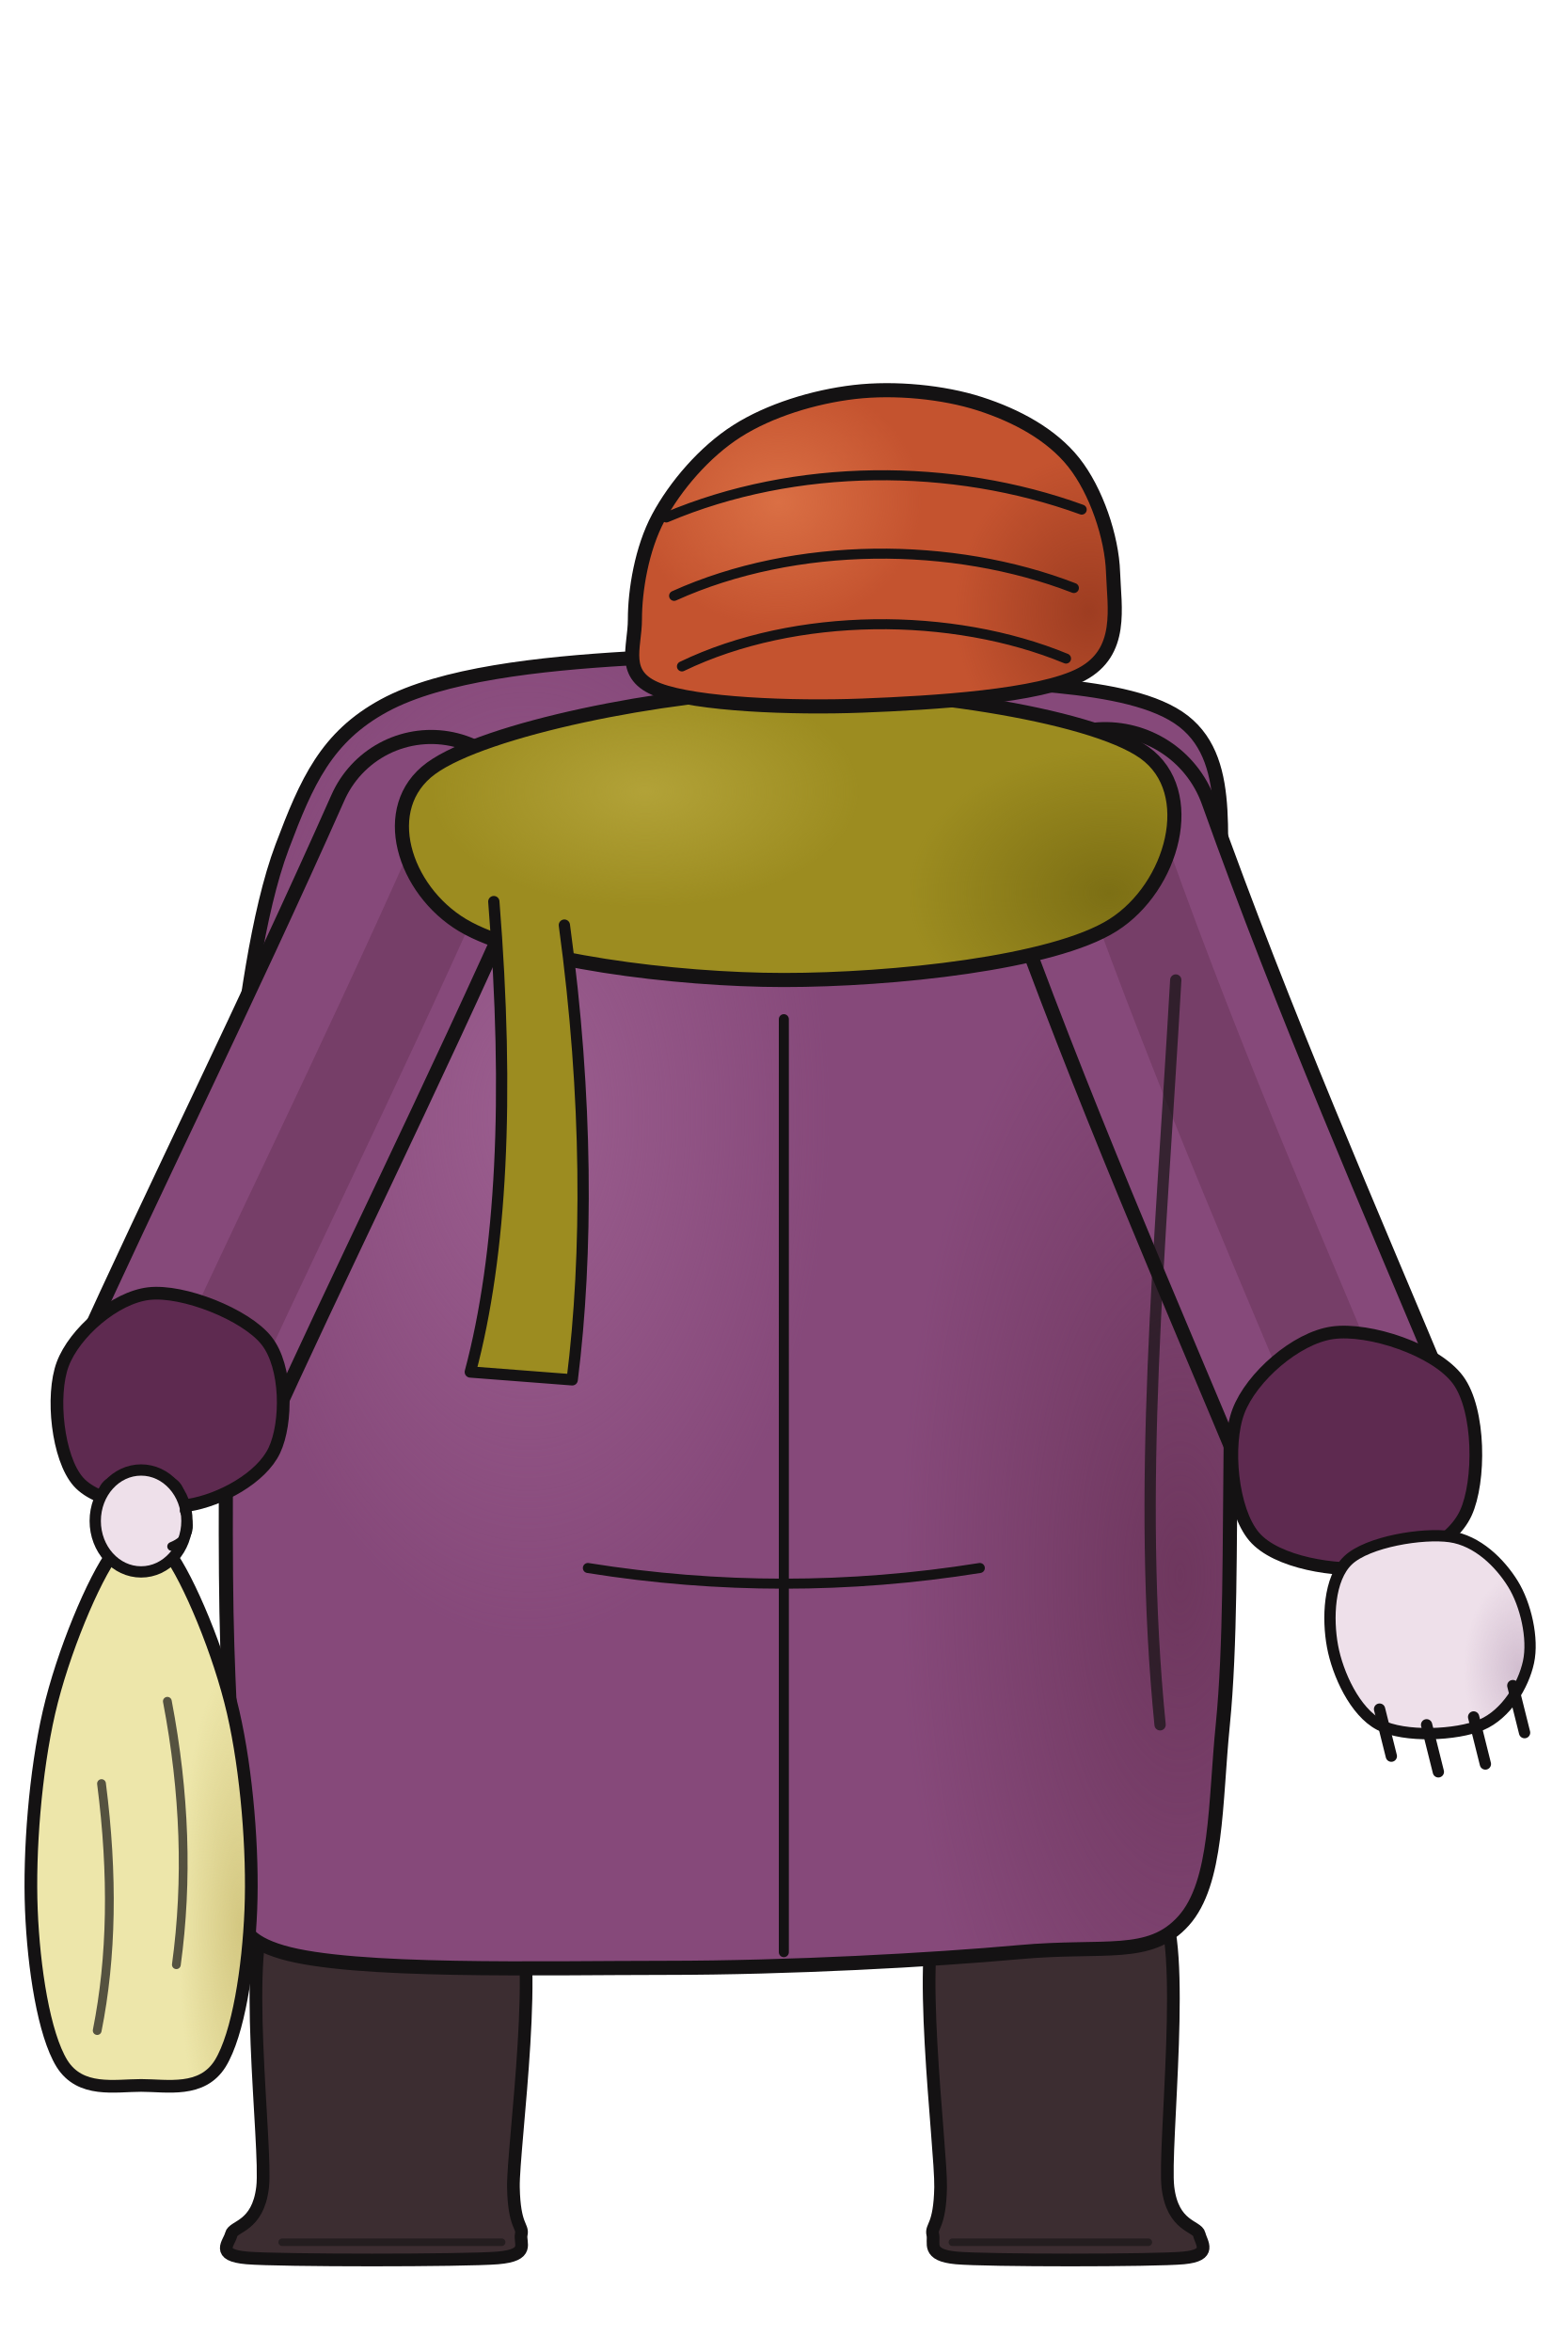
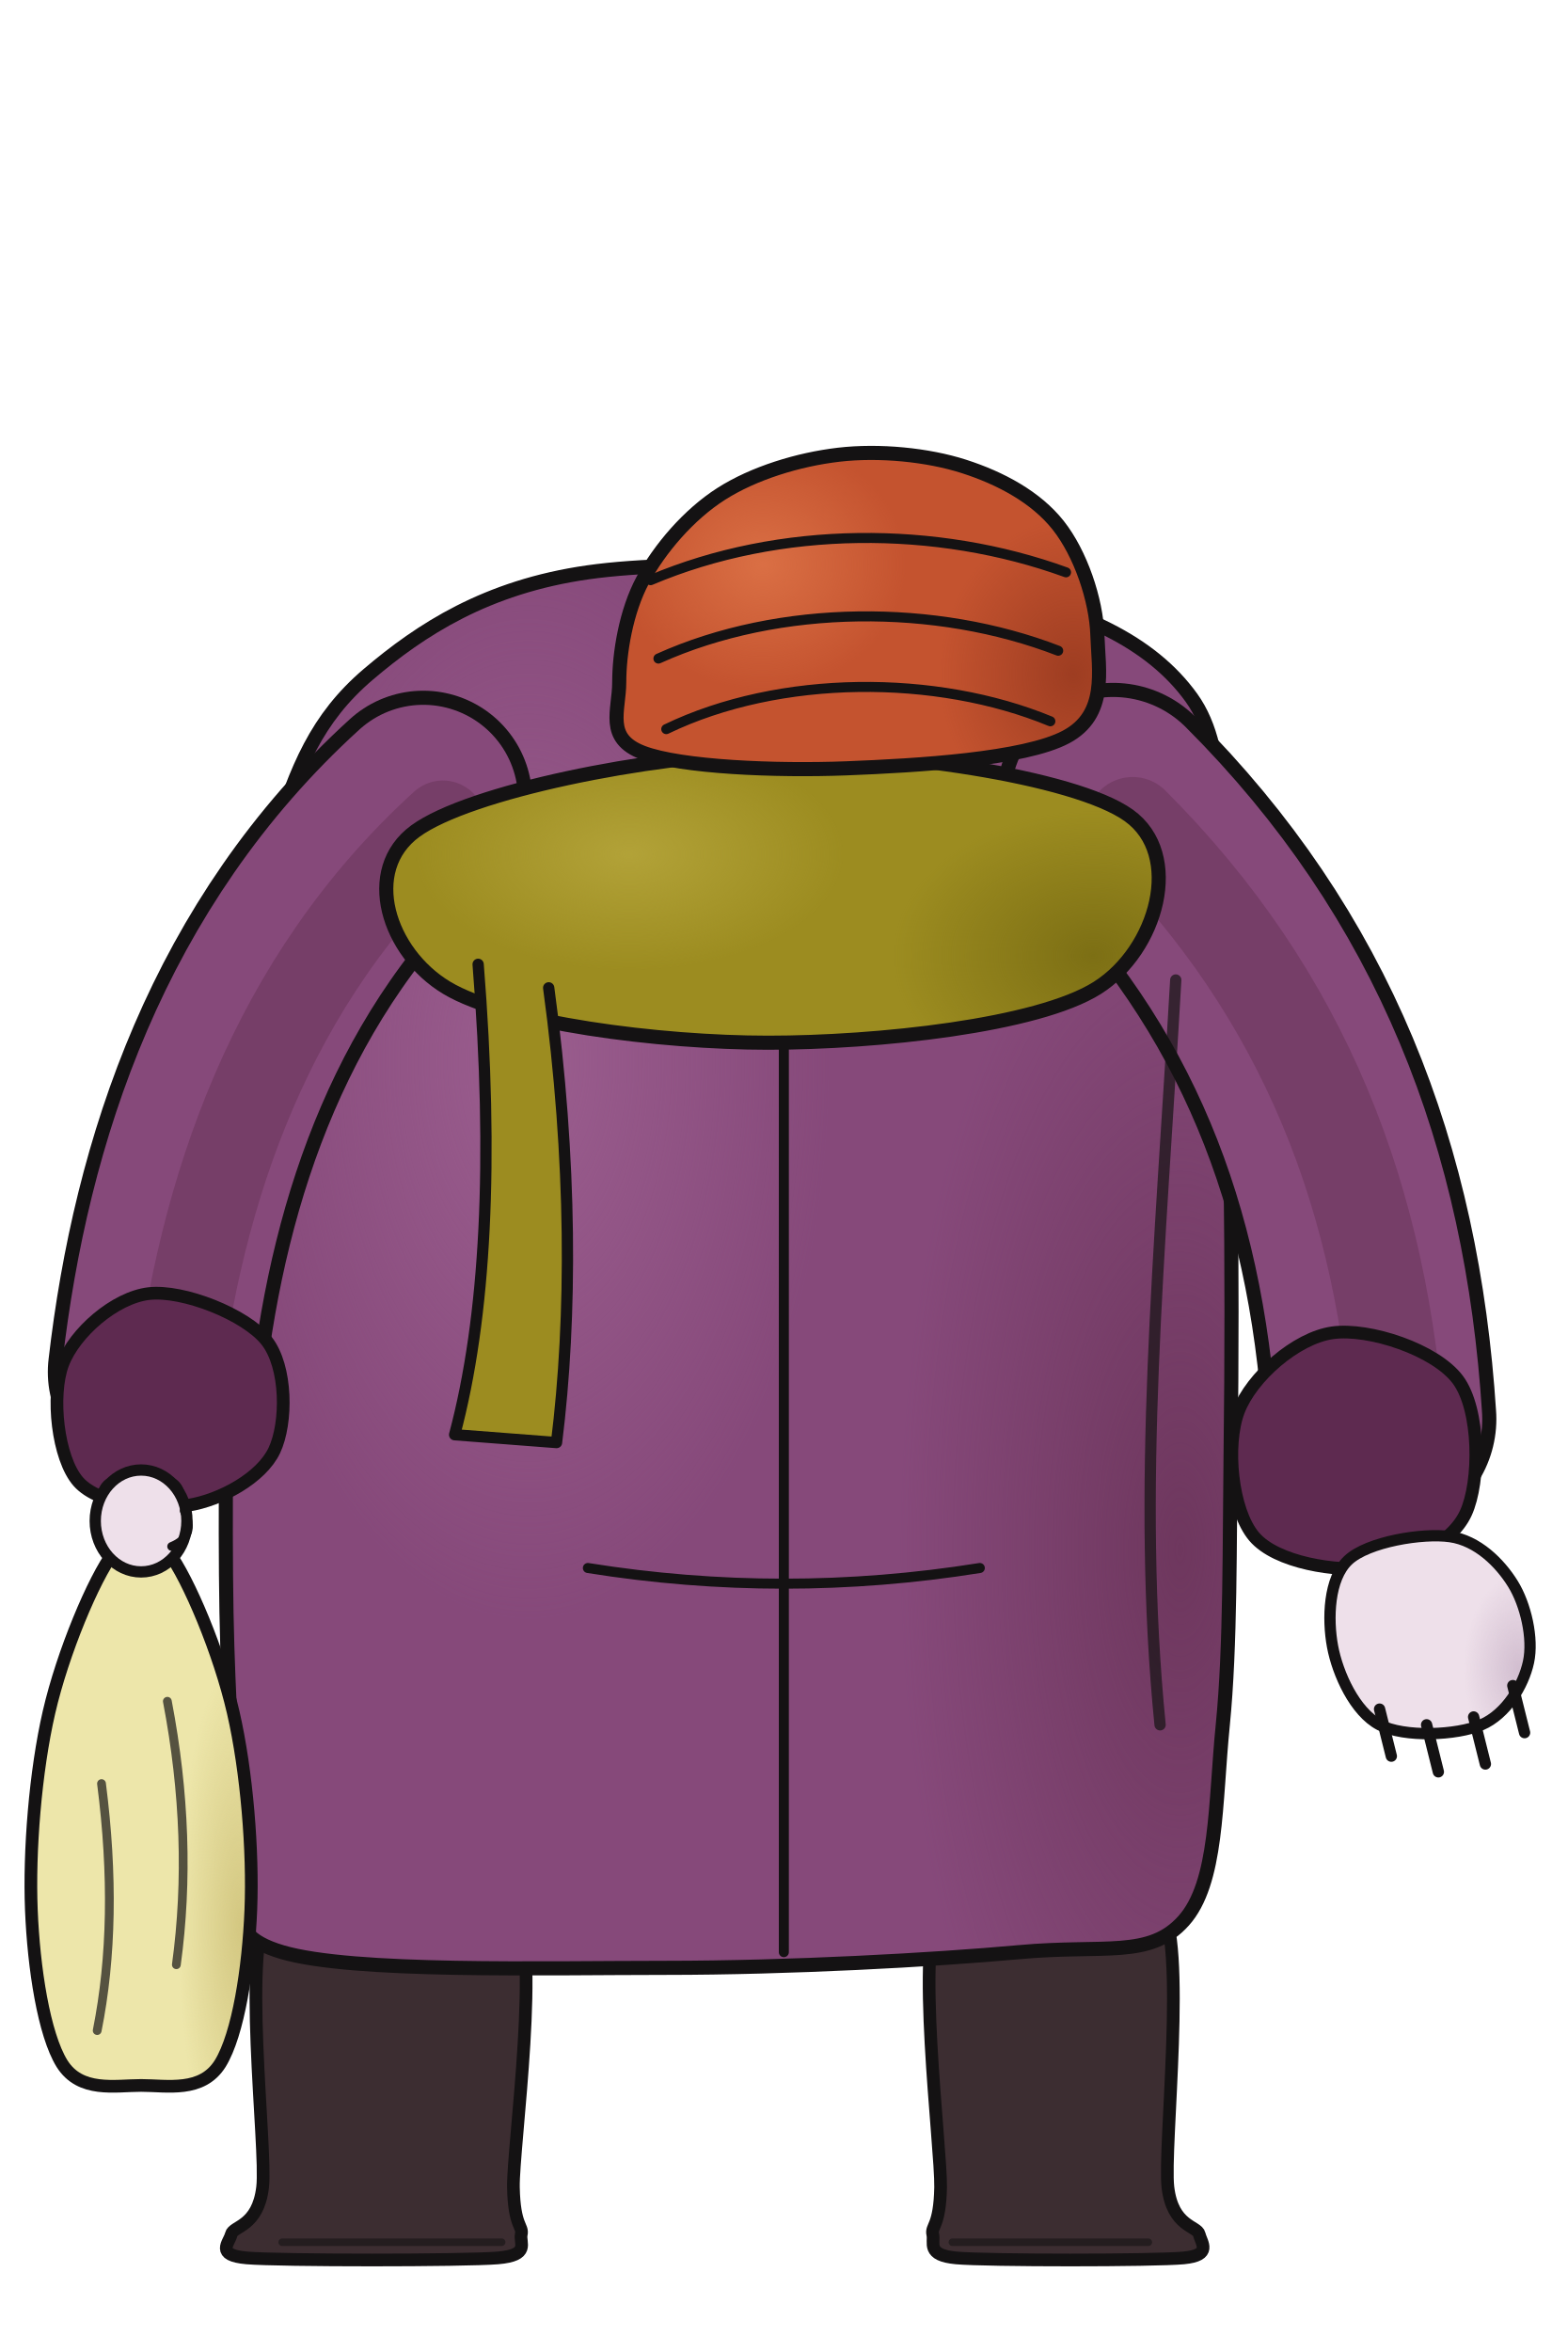
<svg xmlns="http://www.w3.org/2000/svg" width="800" height="1200" viewBox="0 0 400 600">
  <defs>
    <radialGradient id="g1">
      <stop offset="0" stop-color="#9E6192" stop-opacity="0.85" />
      <stop offset="0.0" stop-color="#9E6192" stop-opacity="0.85" />
      <stop offset="1" stop-color="#9E6192" stop-opacity="0" />
    </radialGradient>
    <clipPath id="s1">
-       <path d="M302.0,184.0 C288.3,173.3 253.7,174.7 230.0,172.0 C206.3,169.3 182.0,166.7 160.0,168.0 C138.0,169.3 112.7,172.0 98.0,180.0 C83.3,188.0 78.3,199.3 72.0,216.0 C65.7,232.7 62.3,259.3 60.0,280.0 C57.7,300.7 58.3,316.7 58.0,340.0 C57.7,363.3 57.3,398.3 58.0,420.0 C58.7,441.7 59.7,457.0 62.0,470.0 C64.3,483.0 54.0,492.7 72.0,498.0 C90.0,503.3 138.7,502.0 170.0,502.0 C201.3,502.0 238.0,500.0 260.0,498.0 C282.0,496.0 293.3,499.7 302.0,490.0 C310.7,480.3 310.0,460.0 312.0,440.0 C314.0,420.0 313.7,393.3 314.0,370.0 C314.3,346.7 314.3,322.3 314.0,300.0 C313.7,277.7 314.0,255.3 312.0,236.0 C310.0,216.7 315.7,194.7 302.0,184.0 Z" />
+       <path d="M304.0,178.0 C293.7,163.7 275.7,155.3 250.0,150.0 C224.3,144.7 176.0,142.3 150.0,146.0 C124.0,149.7 107.3,160.7 94.0,172.0 C80.7,183.3 75.7,196.0 70.0,214.0 C64.3,232.0 62.0,259.0 60.0,280.0 C58.0,301.0 58.3,316.7 58.0,340.0 C57.7,363.3 57.3,398.3 58.0,420.0 C58.7,441.7 59.7,457.0 62.0,470.0 C64.3,483.0 54.0,492.7 72.0,498.0 C90.0,503.3 138.7,502.0 170.0,502.0 C201.3,502.0 238.0,500.0 260.0,498.0 C282.0,496.0 293.3,499.7 302.0,490.0 C310.7,480.3 310.0,460.0 312.0,440.0 C314.0,420.0 313.7,393.3 314.0,370.0 C314.3,346.7 314.3,322.3 314.0,300.0 C313.7,277.7 313.7,256.3 312.0,236.0 C310.3,215.7 314.3,192.3 304.0,178.0 Z" />
    </clipPath>
    <radialGradient id="g2">
      <stop offset="0" stop-color="#6A3459" stop-opacity="0.85" />
      <stop offset="0.0" stop-color="#6A3459" stop-opacity="0.85" />
      <stop offset="1" stop-color="#6A3459" stop-opacity="0" />
    </radialGradient>
    <clipPath id="s2">
-       <path d="M302.0,184.0 C288.3,173.3 253.7,174.7 230.0,172.0 C206.3,169.3 182.0,166.7 160.0,168.0 C138.0,169.3 112.7,172.0 98.0,180.0 C83.3,188.0 78.3,199.3 72.0,216.0 C65.7,232.7 62.3,259.3 60.0,280.0 C57.7,300.7 58.3,316.7 58.0,340.0 C57.7,363.3 57.3,398.3 58.0,420.0 C58.7,441.7 59.7,457.0 62.0,470.0 C64.3,483.0 54.0,492.7 72.0,498.0 C90.0,503.3 138.7,502.0 170.0,502.0 C201.3,502.0 238.0,500.0 260.0,498.0 C282.0,496.0 293.3,499.7 302.0,490.0 C310.7,480.3 310.0,460.0 312.0,440.0 C314.0,420.0 313.7,393.3 314.0,370.0 C314.3,346.7 314.3,322.3 314.0,300.0 C313.7,277.7 314.0,255.3 312.0,236.0 C310.0,216.7 315.7,194.7 302.0,184.0 Z" />
+       <path d="M304.0,178.0 C293.7,163.7 275.7,155.3 250.0,150.0 C224.3,144.7 176.0,142.3 150.0,146.0 C124.0,149.7 107.3,160.7 94.0,172.0 C80.7,183.3 75.7,196.0 70.0,214.0 C64.3,232.0 62.0,259.0 60.0,280.0 C58.0,301.0 58.3,316.7 58.0,340.0 C57.7,363.3 57.3,398.3 58.0,420.0 C58.7,441.7 59.7,457.0 62.0,470.0 C64.3,483.0 54.0,492.7 72.0,498.0 C90.0,503.3 138.7,502.0 170.0,502.0 C201.3,502.0 238.0,500.0 260.0,498.0 C282.0,496.0 293.3,499.7 302.0,490.0 C310.7,480.3 310.0,460.0 312.0,440.0 C314.0,420.0 313.7,393.3 314.0,370.0 C314.3,346.7 314.3,322.3 314.0,300.0 C313.7,277.7 313.7,256.3 312.0,236.0 C310.3,215.7 314.3,192.3 304.0,178.0 Z" />
    </clipPath>
    <radialGradient id="g3">
      <stop offset="0" stop-color="#CDB8CB" stop-opacity="0.85" />
      <stop offset="0.0" stop-color="#CDB8CB" stop-opacity="0.85" />
      <stop offset="1" stop-color="#CDB8CB" stop-opacity="0" />
    </radialGradient>
    <clipPath id="s3">
      <path d="M370.0,392.0 C363.0,391.0 349.0,393.3 344.0,398.0 C339.0,402.7 338.7,413.0 340.0,420.0 C341.3,427.0 345.7,436.7 352.0,440.0 C358.3,443.3 371.7,442.7 378.0,440.0 C384.3,437.3 388.7,430.0 390.0,424.0 C391.3,418.0 389.3,409.3 386.0,404.0 C382.7,398.7 377.0,393.0 370.0,392.0 Z" />
    </clipPath>
    <radialGradient id="g4">
      <stop offset="0" stop-color="#CFC27A" stop-opacity="0.85" />
      <stop offset="0.0" stop-color="#CFC27A" stop-opacity="0.85" />
      <stop offset="1" stop-color="#CFC27A" stop-opacity="0" />
    </radialGradient>
    <clipPath id="s4">
      <path d="M29.0,396.0 C34.1,389.2 37.9,389.2 43.0,396.0 C48.1,402.8 56.0,421.6 59.5,436.8 C63.0,452.0 64.6,472.3 64.0,487.2 C63.4,502.1 60.8,518.9 56.2,526.4 C51.5,533.9 42.7,532.0 36.0,532.0 C29.3,532.0 20.5,533.9 15.8,526.4 C11.2,518.9 8.6,502.1 8.0,487.2 C7.4,472.3 9.0,452.0 12.5,436.8 C16.0,421.6 23.9,402.8 29.0,396.0 Z" />
    </clipPath>
    <radialGradient id="g5">
      <stop offset="0" stop-color="#B6A63C" stop-opacity="0.85" />
      <stop offset="0.0" stop-color="#B6A63C" stop-opacity="0.85" />
      <stop offset="1" stop-color="#B6A63C" stop-opacity="0" />
    </radialGradient>
    <clipPath id="s5">
      <path d="M110.0,196.0 C123.7,186.0 169.7,176.7 200.0,176.0 C230.3,175.3 278.0,182.0 292.0,192.0 C306.0,202.0 299.3,226.3 284.0,236.0 C268.7,245.7 227.7,250.0 200.0,250.0 C172.3,250.0 133.0,245.0 118.0,236.0 C103.0,227.0 96.3,206.0 110.0,196.0 Z" />
    </clipPath>
    <radialGradient id="g6">
      <stop offset="0" stop-color="#776A12" stop-opacity="0.85" />
      <stop offset="0.0" stop-color="#776A12" stop-opacity="0.85" />
      <stop offset="1" stop-color="#776A12" stop-opacity="0" />
    </radialGradient>
    <clipPath id="s6">
      <path d="M110.0,196.0 C123.7,186.0 169.7,176.7 200.0,176.0 C230.3,175.3 278.0,182.0 292.0,192.0 C306.0,202.0 299.3,226.3 284.0,236.0 C268.7,245.7 227.7,250.0 200.0,250.0 C172.3,250.0 133.0,245.0 118.0,236.0 C103.0,227.0 96.3,206.0 110.0,196.0 Z" />
    </clipPath>
    <radialGradient id="g7">
      <stop offset="0" stop-color="#DE7448" stop-opacity="0.85" />
      <stop offset="0.0" stop-color="#DE7448" stop-opacity="0.85" />
      <stop offset="1" stop-color="#DE7448" stop-opacity="0" />
    </radialGradient>
    <clipPath id="s7">
      <path d="M276.0,172.0 C286.7,166.3 284.3,155.0 284.0,146.0 C283.7,137.0 279.7,125.2 274.0,118.0 C268.3,110.8 259.3,106.0 250.0,103.0 C240.7,100.0 228.3,98.8 218.0,100.0 C207.7,101.2 196.3,104.7 188.0,110.0 C179.7,115.3 172.3,124.0 168.0,132.0 C163.7,140.0 162.0,150.7 162.0,158.0 C162.0,165.3 158.3,172.3 168.0,176.0 C177.7,179.7 202.0,180.7 220.0,180.0 C238.0,179.3 265.3,177.7 276.0,172.0 Z" />
    </clipPath>
    <radialGradient id="g8">
      <stop offset="0" stop-color="#97391F" stop-opacity="0.85" />
      <stop offset="0.0" stop-color="#97391F" stop-opacity="0.85" />
      <stop offset="1" stop-color="#97391F" stop-opacity="0" />
    </radialGradient>
    <clipPath id="s8">
      <path d="M276.0,172.0 C286.7,166.3 284.3,155.0 284.0,146.0 C283.7,137.0 279.7,125.2 274.0,118.0 C268.3,110.8 259.3,106.0 250.0,103.0 C240.7,100.0 228.3,98.8 218.0,100.0 C207.7,101.2 196.3,104.7 188.0,110.0 C179.7,115.3 172.3,124.0 168.0,132.0 C163.7,140.0 162.0,150.7 162.0,158.0 C162.0,165.3 158.3,172.3 168.0,176.0 C177.7,179.7 202.0,180.7 220.0,180.0 C238.0,179.3 265.3,177.7 276.0,172.0 Z" />
    </clipPath>
  </defs>
  <path d="M240.0,486.0 C246.7,477.4 289.0,477.4 296.0,486.0 C303.0,494.6 296.8,547.9 298.0,558.0 C299.2,568.1 305.5,567.8 306.0,570.0 C306.5,572.2 309.4,575.3 302.0,576.0 C294.6,576.7 251.7,576.7 244.0,576.0 C236.3,575.3 238.5,572.2 238.0,570.0 C237.5,567.8 239.8,568.1 240.0,558.0 C240.2,547.9 233.3,494.6 240.0,486.0 Z" fill="#3C2D31" />
  <path d="M240.0,486.0 C246.7,477.4 289.0,477.4 296.0,486.0 C303.0,494.6 296.8,547.9 298.0,558.0 C299.2,568.1 305.5,567.8 306.0,570.0 C306.5,572.2 309.4,575.3 302.0,576.0 C294.6,576.7 251.7,576.7 244.0,576.0 C236.3,575.3 238.5,572.2 238.0,570.0 C237.5,567.8 239.8,568.1 240.0,558.0 C240.2,547.9 233.3,494.6 240.0,486.0 Z" fill="none" stroke="#141213" stroke-width="3.24" stroke-linejoin="round" stroke-linecap="round" />
  <path d="M243.0,572.0 L293.0,572.0" fill="none" stroke="#141213" stroke-width="1.92" stroke-linejoin="round" stroke-linecap="round" opacity="0.6" />
  <path d="M69.0,486.0 C76.7,477.4 123.6,477.4 131.0,486.0 C138.4,494.6 130.8,547.9 131.0,558.0 C131.2,568.1 133.5,567.8 133.0,570.0 C132.5,572.2 135.4,575.3 127.0,576.0 C118.6,576.7 71.2,576.7 63.0,576.0 C54.8,575.3 58.5,572.2 59.0,570.0 C59.5,567.8 65.8,568.1 67.0,558.0 C68.2,547.9 61.3,494.6 69.0,486.0 Z" fill="#3C2D31" />
  <path d="M69.0,486.0 C76.7,477.4 123.6,477.4 131.0,486.0 C138.4,494.6 130.8,547.9 131.0,558.0 C131.2,568.1 133.5,567.8 133.0,570.0 C132.5,572.2 135.4,575.3 127.0,576.0 C118.6,576.7 71.2,576.7 63.0,576.0 C54.8,575.3 58.5,572.2 59.0,570.0 C59.5,567.8 65.8,568.1 67.0,558.0 C68.2,547.9 61.3,494.6 69.0,486.0 Z" fill="none" stroke="#141213" stroke-width="3.24" stroke-linejoin="round" stroke-linecap="round" />
  <path d="M72.0,572.0 L128.0,572.0" fill="none" stroke="#141213" stroke-width="1.92" stroke-linejoin="round" stroke-linecap="round" opacity="0.6" />
-   <path d="M302.0,184.0 C288.3,173.3 253.7,174.7 230.0,172.0 C206.3,169.3 182.0,166.7 160.0,168.0 C138.0,169.3 112.7,172.0 98.0,180.0 C83.3,188.0 78.3,199.3 72.0,216.0 C65.7,232.7 62.3,259.3 60.0,280.0 C57.7,300.7 58.3,316.7 58.0,340.0 C57.7,363.3 57.3,398.3 58.0,420.0 C58.7,441.7 59.7,457.0 62.0,470.0 C64.3,483.0 54.0,492.7 72.0,498.0 C90.0,503.3 138.7,502.0 170.0,502.0 C201.3,502.0 238.0,500.0 260.0,498.0 C282.0,496.0 293.3,499.7 302.0,490.0 C310.7,480.3 310.0,460.0 312.0,440.0 C314.0,420.0 313.7,393.3 314.0,370.0 C314.3,346.7 314.3,322.3 314.0,300.0 C313.7,277.7 314.0,255.3 312.0,236.0 C310.0,216.7 315.7,194.7 302.0,184.0 Z" fill="#86497A" />
+   <path d="M304.0,178.0 C293.7,163.7 275.7,155.3 250.0,150.0 C224.3,144.7 176.0,142.3 150.0,146.0 C124.0,149.7 107.3,160.7 94.0,172.0 C80.7,183.3 75.7,196.0 70.0,214.0 C64.3,232.0 62.0,259.0 60.0,280.0 C58.0,301.0 58.3,316.7 58.0,340.0 C57.7,363.3 57.3,398.3 58.0,420.0 C58.7,441.7 59.7,457.0 62.0,470.0 C64.3,483.0 54.0,492.7 72.0,498.0 C90.0,503.3 138.7,502.0 170.0,502.0 C201.3,502.0 238.0,500.0 260.0,498.0 C282.0,496.0 293.3,499.7 302.0,490.0 C310.7,480.3 310.0,460.0 312.0,440.0 C314.0,420.0 313.7,393.3 314.0,370.0 C314.3,346.7 314.3,322.3 314.0,300.0 C313.7,277.7 313.7,256.3 312.0,236.0 C310.3,215.7 314.3,192.3 304.0,178.0 Z" fill="#86497A" />
  <g clip-path="url(#s1)">
-     <ellipse cx="134.8" cy="284.9" rx="76.8" ry="133.6" fill="url(#g1)" />
+     <ellipse cx="134.8" cy="270.6" rx="76.8" ry="142.4" fill="url(#g1)" />
  </g>
  <g clip-path="url(#s2)">
-     <ellipse cx="301.2" cy="401.8" rx="71.7" ry="167.0" fill="url(#g2)" />
+     <ellipse cx="301.2" cy="395.2" rx="71.7" ry="178.0" fill="url(#g2)" />
  </g>
-   <path d="M302.0,184.0 C288.3,173.3 253.7,174.7 230.0,172.0 C206.3,169.3 182.0,166.7 160.0,168.0 C138.0,169.3 112.7,172.0 98.0,180.0 C83.3,188.0 78.3,199.3 72.0,216.0 C65.7,232.7 62.3,259.3 60.0,280.0 C57.7,300.7 58.3,316.7 58.0,340.0 C57.7,363.3 57.3,398.3 58.0,420.0 C58.7,441.7 59.7,457.0 62.0,470.0 C64.3,483.0 54.0,492.7 72.0,498.0 C90.0,503.3 138.7,502.0 170.0,502.0 C201.3,502.0 238.0,500.0 260.0,498.0 C282.0,496.0 293.3,499.7 302.0,490.0 C310.7,480.3 310.0,460.0 312.0,440.0 C314.0,420.0 313.7,393.3 314.0,370.0 C314.3,346.7 314.3,322.3 314.0,300.0 C313.7,277.7 314.0,255.3 312.0,236.0 C310.0,216.7 315.7,194.7 302.0,184.0 Z" fill="none" stroke="#141213" stroke-width="3.6" stroke-linejoin="round" stroke-linecap="round" />
-   <path d="M 282.0,214.0 C 302.0,270.0 324.0,320.0 344.0,368.0" fill="none" stroke="#141213" stroke-width="59.6" stroke-linejoin="round" stroke-linecap="round" />
-   <path d="M 282.0,214.0 C 302.0,270.0 324.0,320.0 344.0,368.0" fill="none" stroke="#86497A" stroke-width="52.4" stroke-linejoin="round" stroke-linecap="round" />
-   <path d="M 282.0,214.0 C 302.0,270.0 324.0,320.0 344.0,368.0" fill="none" stroke="#6A3459" stroke-width="23.58" stroke-linejoin="round" stroke-linecap="round" transform="translate(5,6)" opacity="0.55" />
-   <path d="M 110.0,214.0 C 86.0,268.0 62.0,316.0 44.0,356.0" fill="none" stroke="#141213" stroke-width="55.6" stroke-linejoin="round" stroke-linecap="round" />
-   <path d="M 110.0,214.0 C 86.0,268.0 62.0,316.0 44.0,356.0" fill="none" stroke="#86497A" stroke-width="48.4" stroke-linejoin="round" stroke-linecap="round" />
-   <path d="M 110.0,214.0 C 86.0,268.0 62.0,316.0 44.0,356.0" fill="none" stroke="#6A3459" stroke-width="21.78" stroke-linejoin="round" stroke-linecap="round" transform="translate(5,6)" opacity="0.55" />
+   <path d="M304.0,178.0 C293.7,163.7 275.7,155.3 250.0,150.0 C224.3,144.7 176.0,142.3 150.0,146.0 C124.0,149.7 107.3,160.7 94.0,172.0 C80.7,183.3 75.7,196.0 70.0,214.0 C64.3,232.0 62.0,259.0 60.0,280.0 C58.0,301.0 58.3,316.7 58.0,340.0 C57.7,363.3 57.3,398.3 58.0,420.0 C58.7,441.7 59.7,457.0 62.0,470.0 C64.3,483.0 54.0,492.7 72.0,498.0 C90.0,503.3 138.7,502.0 170.0,502.0 C201.3,502.0 238.0,500.0 260.0,498.0 C282.0,496.0 293.3,499.7 302.0,490.0 C310.7,480.3 310.0,460.0 312.0,440.0 C314.0,420.0 313.7,393.3 314.0,370.0 C314.3,346.7 314.3,322.3 314.0,300.0 C313.7,277.7 313.7,256.3 312.0,236.0 C310.3,215.7 314.3,192.3 304.0,178.0 Z" fill="none" stroke="#141213" stroke-width="3.6" stroke-linejoin="round" stroke-linecap="round" />
+   <path d="M 284.0,204.0 C 328.0,248.0 348.0,300.0 352.0,362.0" fill="none" stroke="#141213" stroke-width="59.6" stroke-linejoin="round" stroke-linecap="round" />
+   <path d="M 284.0,204.0 C 328.0,248.0 348.0,300.0 352.0,362.0" fill="none" stroke="#86497A" stroke-width="52.4" stroke-linejoin="round" stroke-linecap="round" />
+   <path d="M 284.0,204.0 C 328.0,248.0 348.0,300.0 352.0,362.0" fill="none" stroke="#6A3459" stroke-width="23.58" stroke-linejoin="round" stroke-linecap="round" transform="translate(5,6)" opacity="0.55" />
+   <path d="M 108.0,204.0 C 64.0,244.0 46.0,298.0 40.0,350.0" fill="none" stroke="#141213" stroke-width="55.6" stroke-linejoin="round" stroke-linecap="round" />
+   <path d="M 108.0,204.0 C 64.0,244.0 46.0,298.0 40.0,350.0" fill="none" stroke="#86497A" stroke-width="48.4" stroke-linejoin="round" stroke-linecap="round" />
+   <path d="M 108.0,204.0 C 64.0,244.0 46.0,298.0 40.0,350.0" fill="none" stroke="#6A3459" stroke-width="21.78" stroke-linejoin="round" stroke-linecap="round" transform="translate(5,6)" opacity="0.55" />
  <path d="M 300.0,250.0 C 296.0,320.0 290.0,380.0 296.0,440.0" fill="none" stroke="#141213" stroke-width="2.88" stroke-linejoin="round" stroke-linecap="round" opacity="0.7" />
  <path d="M372.0,352.0 C366.3,344.3 349.3,338.7 340.0,340.0 C330.7,341.3 319.3,351.3 316.0,360.0 C312.7,368.7 314.3,385.3 320.0,392.0 C325.7,398.7 341.0,401.0 350.0,400.0 C359.0,399.0 370.3,394.0 374.0,386.0 C377.7,378.0 377.7,359.7 372.0,352.0 Z" fill="#5E2A50" />
  <path d="M372.0,352.0 C366.3,344.3 349.3,338.7 340.0,340.0 C330.7,341.3 319.3,351.3 316.0,360.0 C312.7,368.7 314.3,385.3 320.0,392.0 C325.7,398.7 341.0,401.0 350.0,400.0 C359.0,399.0 370.3,394.0 374.0,386.0 C377.7,378.0 377.7,359.7 372.0,352.0 Z" fill="none" stroke="#141213" stroke-width="3.24" stroke-linejoin="round" stroke-linecap="round" />
  <path d="M68.0,342.0 C62.7,335.3 46.7,329.0 38.0,330.0 C29.3,331.0 19.0,340.0 16.0,348.0 C13.0,356.0 14.7,372.0 20.0,378.0 C25.3,384.0 39.7,385.3 48.0,384.0 C56.3,382.7 66.7,377.0 70.0,370.0 C73.3,363.0 73.3,348.7 68.0,342.0 Z" fill="#5E2A50" />
  <path d="M68.0,342.0 C62.7,335.3 46.7,329.0 38.0,330.0 C29.3,331.0 19.0,340.0 16.0,348.0 C13.0,356.0 14.7,372.0 20.0,378.0 C25.3,384.0 39.7,385.3 48.0,384.0 C56.3,382.7 66.7,377.0 70.0,370.0 C73.3,363.0 73.3,348.7 68.0,342.0 Z" fill="none" stroke="#141213" stroke-width="3.24" stroke-linejoin="round" stroke-linecap="round" />
  <path d="M370.0,392.0 C363.0,391.0 349.0,393.3 344.0,398.0 C339.0,402.7 338.7,413.0 340.0,420.0 C341.3,427.0 345.7,436.7 352.0,440.0 C358.3,443.3 371.7,442.7 378.0,440.0 C384.3,437.3 388.7,430.0 390.0,424.0 C391.3,418.0 389.3,409.3 386.0,404.0 C382.7,398.7 377.0,393.0 370.0,392.0 Z" fill="#EEE0EA" />
  <g clip-path="url(#s3)">
    <ellipse cx="387.5" cy="425.6" rx="14.0" ry="24.0" fill="url(#g3)" />
  </g>
  <path d="M370.0,392.0 C363.0,391.0 349.0,393.3 344.0,398.0 C339.0,402.7 338.7,413.0 340.0,420.0 C341.3,427.0 345.7,436.7 352.0,440.0 C358.3,443.3 371.7,442.7 378.0,440.0 C384.3,437.3 388.7,430.0 390.0,424.0 C391.3,418.0 389.3,409.3 386.0,404.0 C382.7,398.7 377.0,393.0 370.0,392.0 Z" fill="none" stroke="#141213" stroke-width="2.88" stroke-linejoin="round" stroke-linecap="round" />
  <path d="M386.0,430 l3,12" fill="none" stroke="#141213" stroke-width="2.88" stroke-linejoin="round" stroke-linecap="round" />
  <path d="M376.0,438 l3,12" fill="none" stroke="#141213" stroke-width="2.88" stroke-linejoin="round" stroke-linecap="round" />
  <path d="M364.0,440 l3,12" fill="none" stroke="#141213" stroke-width="2.88" stroke-linejoin="round" stroke-linecap="round" />
  <path d="M352.0,436 l3,12" fill="none" stroke="#141213" stroke-width="2.88" stroke-linejoin="round" stroke-linecap="round" />
  <path d="M29.0,396.0 C34.1,389.2 37.9,389.2 43.0,396.0 C48.1,402.8 56.0,421.6 59.5,436.8 C63.0,452.0 64.6,472.3 64.0,487.2 C63.4,502.1 60.8,518.9 56.2,526.4 C51.5,533.9 42.7,532.0 36.0,532.0 C29.3,532.0 20.5,533.9 15.8,526.4 C11.2,518.9 8.6,502.1 8.0,487.2 C7.4,472.3 9.0,452.0 12.5,436.8 C16.0,421.6 23.9,402.8 29.0,396.0 Z" fill="#EDE6AA" />
  <g clip-path="url(#s4)">
    <ellipse cx="61.2" cy="491.2" rx="15.7" ry="68.0" fill="url(#g4)" />
  </g>
  <path d="M29.0,396.0 C34.1,389.2 37.9,389.2 43.0,396.0 C48.1,402.8 56.0,421.6 59.5,436.8 C63.0,452.0 64.6,472.3 64.0,487.2 C63.4,502.1 60.8,518.9 56.2,526.4 C51.5,533.9 42.7,532.0 36.0,532.0 C29.3,532.0 20.5,533.9 15.8,526.4 C11.2,518.9 8.6,502.1 8.0,487.2 C7.4,472.3 9.0,452.0 12.5,436.8 C16.0,421.6 23.9,402.8 29.0,396.0 Z" fill="none" stroke="#141213" stroke-width="3.24" stroke-linejoin="round" stroke-linecap="round" />
  <path d="M25.9,455.0 Q30.4,490.0 24.8,518.0" fill="none" stroke="#141213" stroke-width="2.24" stroke-linejoin="round" stroke-linecap="round" opacity="0.7" />
  <path d="M42.7,434.0 Q49.4,469.0 45.0,501.2" fill="none" stroke="#141213" stroke-width="2.24" stroke-linejoin="round" stroke-linecap="round" opacity="0.7" />
  <path d="M33.0,394.0 C24.0,386.0 24.0,376.0 33.0,378.0 Z" fill="#EDE6AA" stroke="#141213" stroke-width="2.88" stroke-linejoin="round" stroke-linecap="round" />
  <path d="M39.0,394.0 C48.0,386.0 48.0,376.0 39.0,378.0 Z" fill="#EDE6AA" stroke="#141213" stroke-width="2.88" stroke-linejoin="round" stroke-linecap="round" />
  <ellipse cx="36.0" cy="388.0" rx="11.7" ry="13.0" fill="#EEE0EA" stroke="#141213" stroke-width="2.88" />
  <path d="M47.0,385.4 q3.2,6.5 -3.2,9.1" fill="none" stroke="#141213" stroke-width="2.24" stroke-linejoin="round" stroke-linecap="round" />
  <path d="M200,260 L200,498" fill="none" stroke="#141213" stroke-width="2.56" stroke-linejoin="round" stroke-linecap="round" />
  <path d="M150,400 Q200,408 250,400" fill="none" stroke="#141213" stroke-width="2.56" stroke-linejoin="round" stroke-linecap="round" />
-   <path d="M110.0,196.0 C123.7,186.0 169.7,176.7 200.0,176.0 C230.3,175.3 278.0,182.0 292.0,192.0 C306.0,202.0 299.3,226.3 284.0,236.0 C268.7,245.7 227.7,250.0 200.0,250.0 C172.3,250.0 133.0,245.0 118.0,236.0 C103.0,227.0 96.3,206.0 110.0,196.0 Z" fill="#9C8C20" />
-   <g clip-path="url(#s5)">
-     <ellipse cx="164.6" cy="201.9" rx="54.6" ry="29.6" fill="url(#g5)" />
+   <g transform="translate(-4,16)">
+     <path d="M110.0,196.0 C123.7,186.0 169.7,176.7 200.0,176.0 C230.3,175.3 278.0,182.0 292.0,192.0 C306.0,202.0 299.3,226.3 284.0,236.0 C268.7,245.7 227.7,250.0 200.0,250.0 C172.3,250.0 133.0,245.0 118.0,236.0 C103.0,227.0 96.3,206.0 110.0,196.0 Z" fill="#9C8C20" />
+     <g clip-path="url(#s5)">
+       <ellipse cx="164.6" cy="201.9" rx="54.6" ry="29.6" fill="url(#g5)" />
+     </g>
+     <g clip-path="url(#s6)">
+       <ellipse cx="282.9" cy="227.8" rx="51.0" ry="37.0" fill="url(#g6)" />
+     </g>
+     <path d="M110.0,196.0 C123.7,186.0 169.7,176.7 200.0,176.0 C230.3,175.3 278.0,182.0 292.0,192.0 C306.0,202.0 299.3,226.3 284.0,236.0 C268.7,245.7 227.7,250.0 200.0,250.0 C172.3,250.0 133.0,245.0 118.0,236.0 C103.0,227.0 96.3,206.0 110.0,196.0 Z" fill="none" stroke="#141213" stroke-width="3.6" stroke-linejoin="round" stroke-linecap="round" />
+     <path d="M126,230 C130,280 128,320 120,350 L146,352 C150,320 150,280 144,236" fill="#9C8C20" stroke="#141213" stroke-width="2.88" stroke-linejoin="round" stroke-linecap="round" />
+     <path d="M276.0,172.0 C286.7,166.3 284.3,155.0 284.0,146.0 C283.7,137.0 279.7,125.2 274.0,118.0 C268.3,110.8 259.3,106.0 250.0,103.0 C240.7,100.0 228.3,98.8 218.0,100.0 C207.7,101.2 196.3,104.7 188.0,110.0 C179.7,115.3 172.3,124.0 168.0,132.0 C163.7,140.0 162.0,150.7 162.0,158.0 C162.0,165.3 158.3,172.3 168.0,176.0 C177.7,179.7 202.0,180.7 220.0,180.0 C238.0,179.3 265.3,177.7 276.0,172.0 Z" fill="#C4532F" />
+     <g clip-path="url(#s7)">
+       <ellipse cx="198.6" cy="128.0" rx="36.6" ry="32.0" fill="url(#g7)" />
+     </g>
+     <g clip-path="url(#s8)">
+       <ellipse cx="277.9" cy="156.0" rx="34.2" ry="40.0" fill="url(#g8)" />
+     </g>
+     <path d="M276.0,172.0 C286.7,166.3 284.3,155.0 284.0,146.0 C283.7,137.0 279.7,125.2 274.0,118.0 C268.3,110.8 259.3,106.0 250.0,103.0 C240.7,100.0 228.3,98.8 218.0,100.0 C207.7,101.2 196.3,104.7 188.0,110.0 C179.7,115.3 172.3,124.0 168.0,132.0 C163.7,140.0 162.0,150.7 162.0,158.0 C162.0,165.3 158.3,172.3 168.0,176.0 C177.7,179.7 202.0,180.7 220.0,180.0 C238.0,179.3 265.3,177.7 276.0,172.0 Z" fill="none" stroke="#141213" stroke-width="3.6" stroke-linejoin="round" stroke-linecap="round" />
+     <path d="M170,132 C203.0,118 243.0,118 276,130" fill="none" stroke="#141213" stroke-width="2.56" stroke-linejoin="round" stroke-linecap="round" />
+     <path d="M172,152 C203.0,138 243.0,138 274,150" fill="none" stroke="#141213" stroke-width="2.56" stroke-linejoin="round" stroke-linecap="round" />
+     <path d="M174,170 C203.0,156 243.0,156 272,168" fill="none" stroke="#141213" stroke-width="2.56" stroke-linejoin="round" stroke-linecap="round" />
  </g>
-   <g clip-path="url(#s6)">
-     <ellipse cx="282.9" cy="227.8" rx="51.0" ry="37.0" fill="url(#g6)" />
-   </g>
-   <path d="M110.0,196.0 C123.7,186.0 169.7,176.7 200.0,176.0 C230.3,175.3 278.0,182.0 292.0,192.0 C306.0,202.0 299.3,226.3 284.0,236.0 C268.7,245.7 227.7,250.0 200.0,250.0 C172.3,250.0 133.0,245.0 118.0,236.0 C103.0,227.0 96.3,206.0 110.0,196.0 Z" fill="none" stroke="#141213" stroke-width="3.6" stroke-linejoin="round" stroke-linecap="round" />
-   <path d="M126,230 C130,280 128,320 120,350 L146,352 C150,320 150,280 144,236" fill="#9C8C20" stroke="#141213" stroke-width="2.88" stroke-linejoin="round" stroke-linecap="round" />
-   <path d="M276.0,172.0 C286.7,166.3 284.3,155.0 284.0,146.0 C283.7,137.0 279.7,125.2 274.0,118.0 C268.3,110.8 259.3,106.0 250.0,103.0 C240.7,100.0 228.3,98.8 218.0,100.0 C207.7,101.2 196.3,104.7 188.0,110.0 C179.7,115.3 172.3,124.0 168.0,132.0 C163.7,140.0 162.0,150.7 162.0,158.0 C162.0,165.3 158.3,172.3 168.0,176.0 C177.7,179.7 202.0,180.7 220.0,180.0 C238.0,179.3 265.3,177.7 276.0,172.0 Z" fill="#C4532F" />
-   <g clip-path="url(#s7)">
-     <ellipse cx="198.6" cy="128.0" rx="36.6" ry="32.0" fill="url(#g7)" />
-   </g>
-   <g clip-path="url(#s8)">
-     <ellipse cx="277.9" cy="156.0" rx="34.2" ry="40.0" fill="url(#g8)" />
-   </g>
-   <path d="M276.0,172.0 C286.7,166.3 284.3,155.0 284.0,146.0 C283.7,137.0 279.7,125.2 274.0,118.0 C268.3,110.8 259.3,106.0 250.0,103.0 C240.7,100.0 228.3,98.8 218.0,100.0 C207.7,101.2 196.3,104.7 188.0,110.0 C179.7,115.3 172.3,124.0 168.0,132.0 C163.7,140.0 162.0,150.7 162.0,158.0 C162.0,165.3 158.3,172.3 168.0,176.0 C177.7,179.7 202.0,180.7 220.0,180.0 C238.0,179.3 265.3,177.7 276.0,172.0 Z" fill="none" stroke="#141213" stroke-width="3.6" stroke-linejoin="round" stroke-linecap="round" />
-   <path d="M170,132 C203.0,118 243.0,118 276,130" fill="none" stroke="#141213" stroke-width="2.56" stroke-linejoin="round" stroke-linecap="round" />
-   <path d="M172,152 C203.0,138 243.0,138 274,150" fill="none" stroke="#141213" stroke-width="2.56" stroke-linejoin="round" stroke-linecap="round" />
-   <path d="M174,170 C203.0,156 243.0,156 272,168" fill="none" stroke="#141213" stroke-width="2.56" stroke-linejoin="round" stroke-linecap="round" />
</svg>
